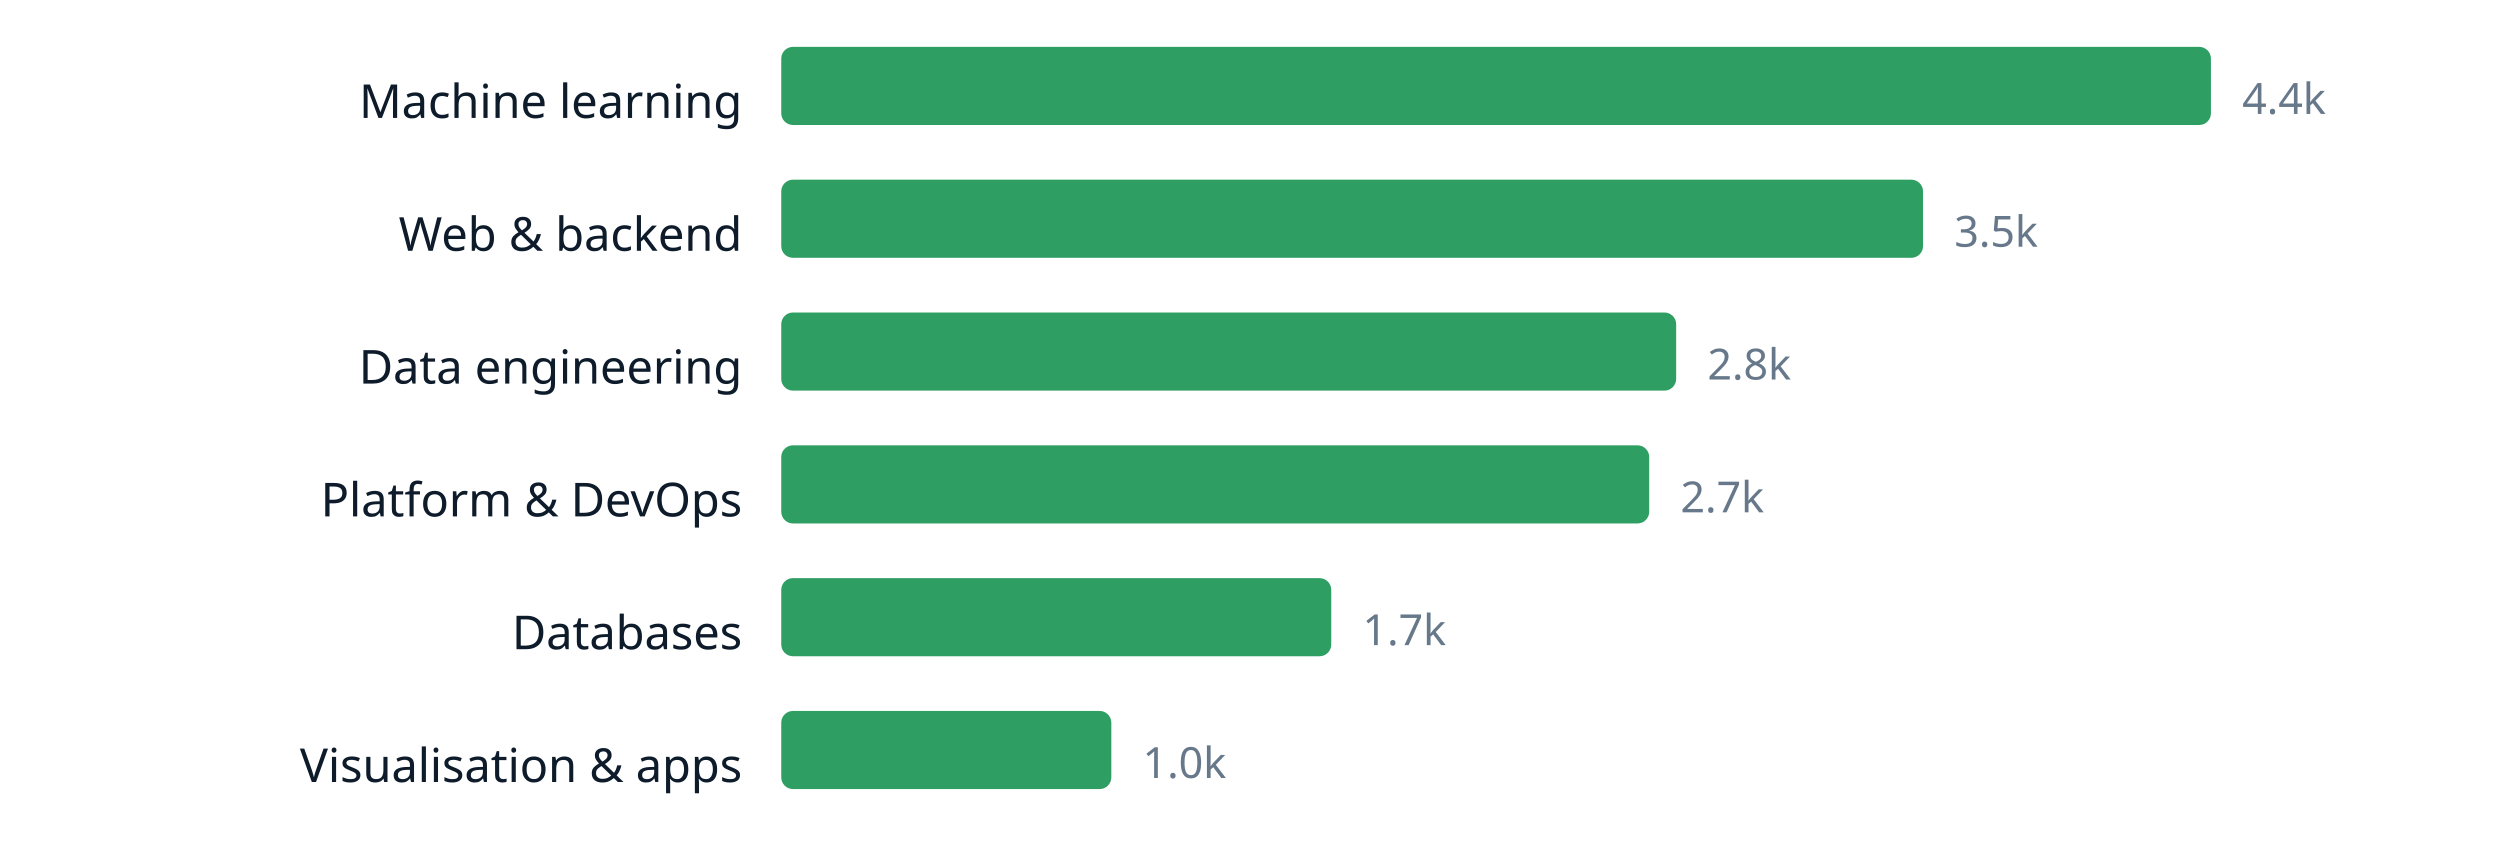
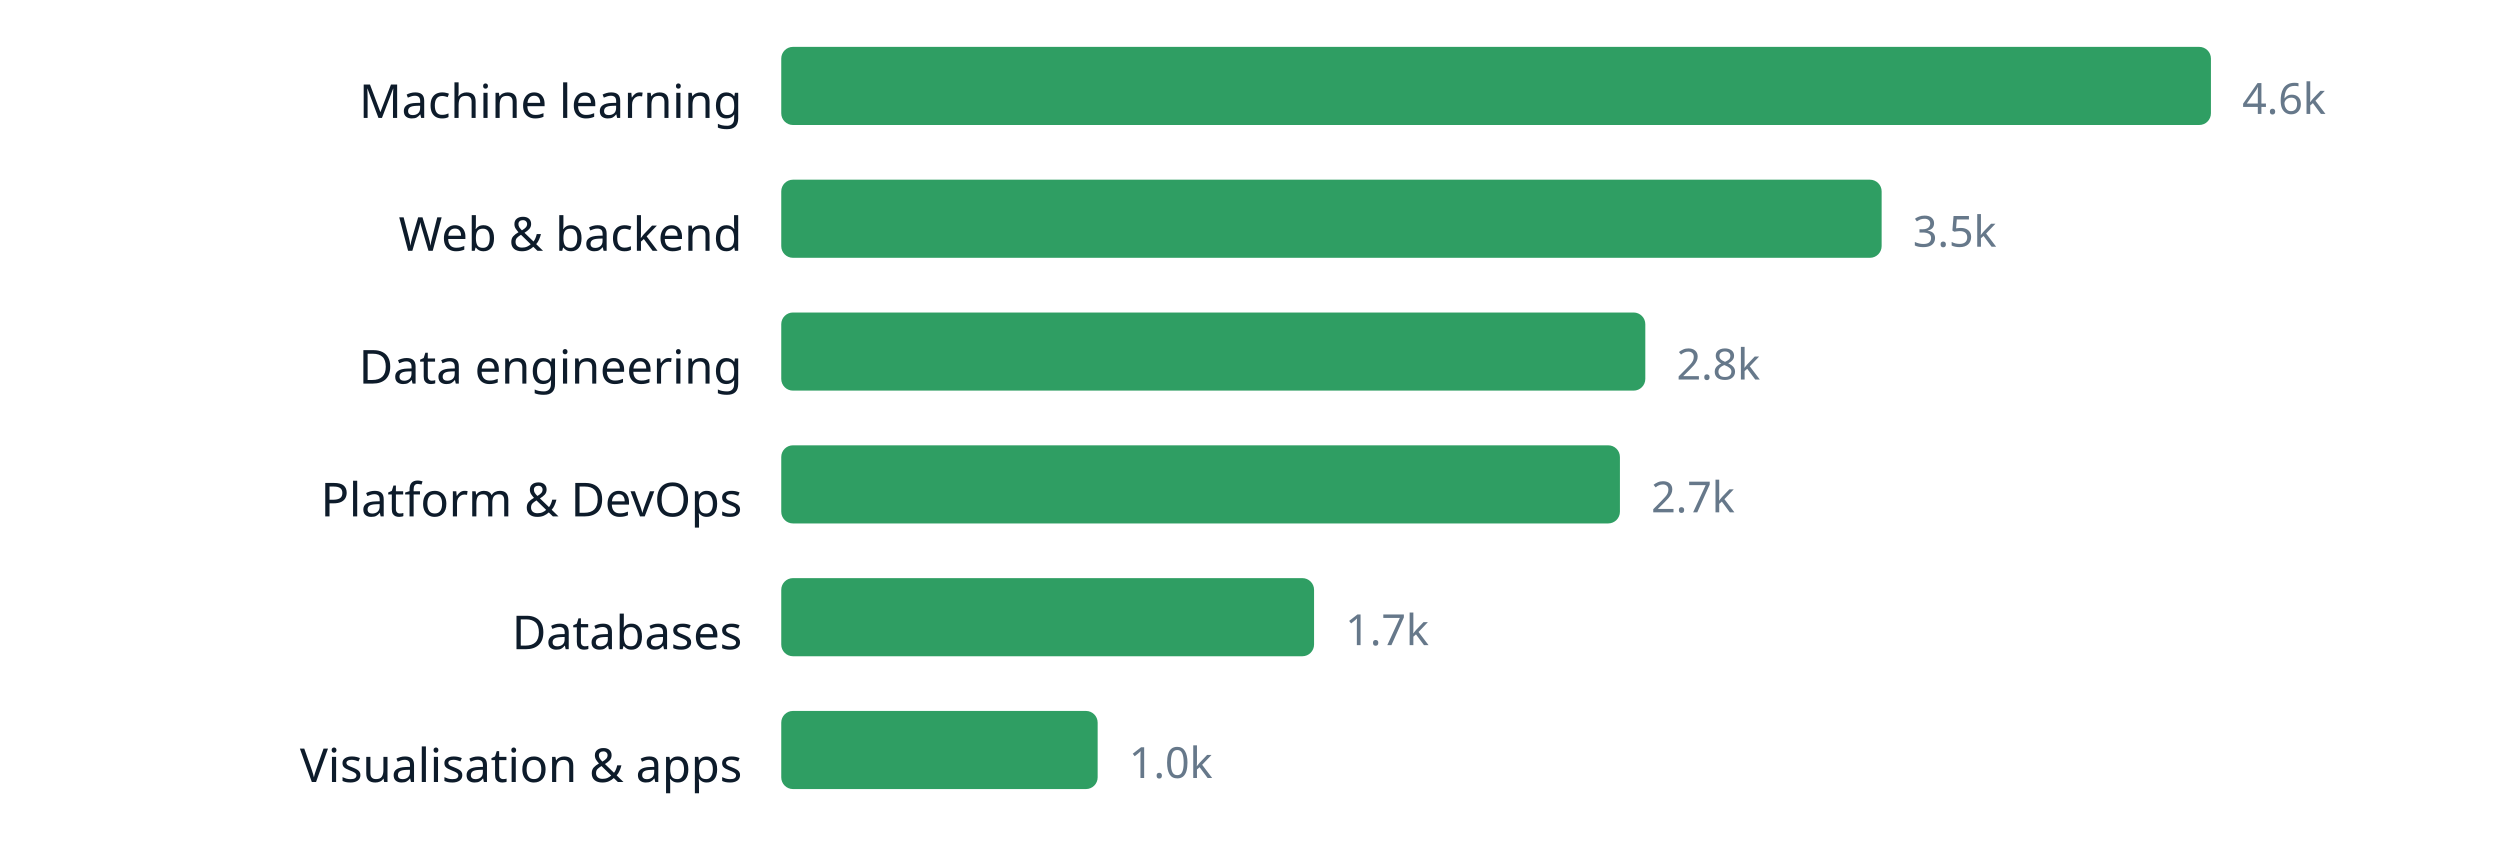
<svg xmlns="http://www.w3.org/2000/svg" width="640" height="220" viewBox="0 0 640 220" role="img" aria-label="chart" font-family="ui-sans-serif, system-ui, sans-serif">
  <text x="190" y="30.2" text-anchor="end" font-size="12" fill="#0d1b2a">Machine learning</text>
  <rect x="200" y="12" width="366.0" height="20" rx="3" fill="#2f9e63" />
-   <text x="574.0" y="29.16" font-size="11" fill="#66788a">4.4k</text>
+   <text x="574.0" y="29.16" font-size="11" fill="#66788a">4.6k</text>
  <text x="190" y="64.2" text-anchor="end" font-size="12" fill="#0d1b2a">Web &amp; backend</text>
-   <rect x="200" y="46" width="292.3" height="20" rx="3" fill="#2f9e63" />
-   <text x="500.3" y="63.16" font-size="11" fill="#66788a">3.5k</text>
+   <rect x="200" y="46" width="281.7" height="20" rx="3" fill="#2f9e63" />
+   <text x="489.7" y="63.16" font-size="11" fill="#66788a">3.5k</text>
  <text x="190" y="98.2" text-anchor="end" font-size="12" fill="#0d1b2a">Data engineering</text>
-   <rect x="200" y="80" width="229.1" height="20" rx="3" fill="#2f9e63" />
-   <text x="437.1" y="97.16" font-size="11" fill="#66788a">2.8k</text>
+   <rect x="200" y="80" width="221.2" height="20" rx="3" fill="#2f9e63" />
+   <text x="429.2" y="97.16" font-size="11" fill="#66788a">2.8k</text>
  <text x="190" y="132.2" text-anchor="end" font-size="12" fill="#0d1b2a">Platform &amp; DevOps</text>
-   <rect x="200" y="114" width="222.2" height="20" rx="3" fill="#2f9e63" />
-   <text x="430.2" y="131.16" font-size="11" fill="#66788a">2.7k</text>
+   <rect x="200" y="114" width="214.7" height="20" rx="3" fill="#2f9e63" />
+   <text x="422.7" y="131.16" font-size="11" fill="#66788a">2.7k</text>
  <text x="190" y="166.2" text-anchor="end" font-size="12" fill="#0d1b2a">Databases</text>
-   <rect x="200" y="148" width="140.8" height="20" rx="3" fill="#2f9e63" />
-   <text x="348.8" y="165.16" font-size="11" fill="#66788a">1.7k</text>
+   <rect x="200" y="148" width="136.4" height="20" rx="3" fill="#2f9e63" />
+   <text x="344.4" y="165.16" font-size="11" fill="#66788a">1.7k</text>
  <text x="190" y="200.2" text-anchor="end" font-size="12" fill="#0d1b2a">Visualisation &amp; apps</text>
-   <rect x="200" y="182" width="84.5" height="20" rx="3" fill="#2f9e63" />
-   <text x="292.5" y="199.16" font-size="11" fill="#66788a">1.0k</text>
+   <rect x="200" y="182" width="81.0" height="20" rx="3" fill="#2f9e63" />
+   <text x="289.0" y="199.16" font-size="11" fill="#66788a">1.0k</text>
</svg>
